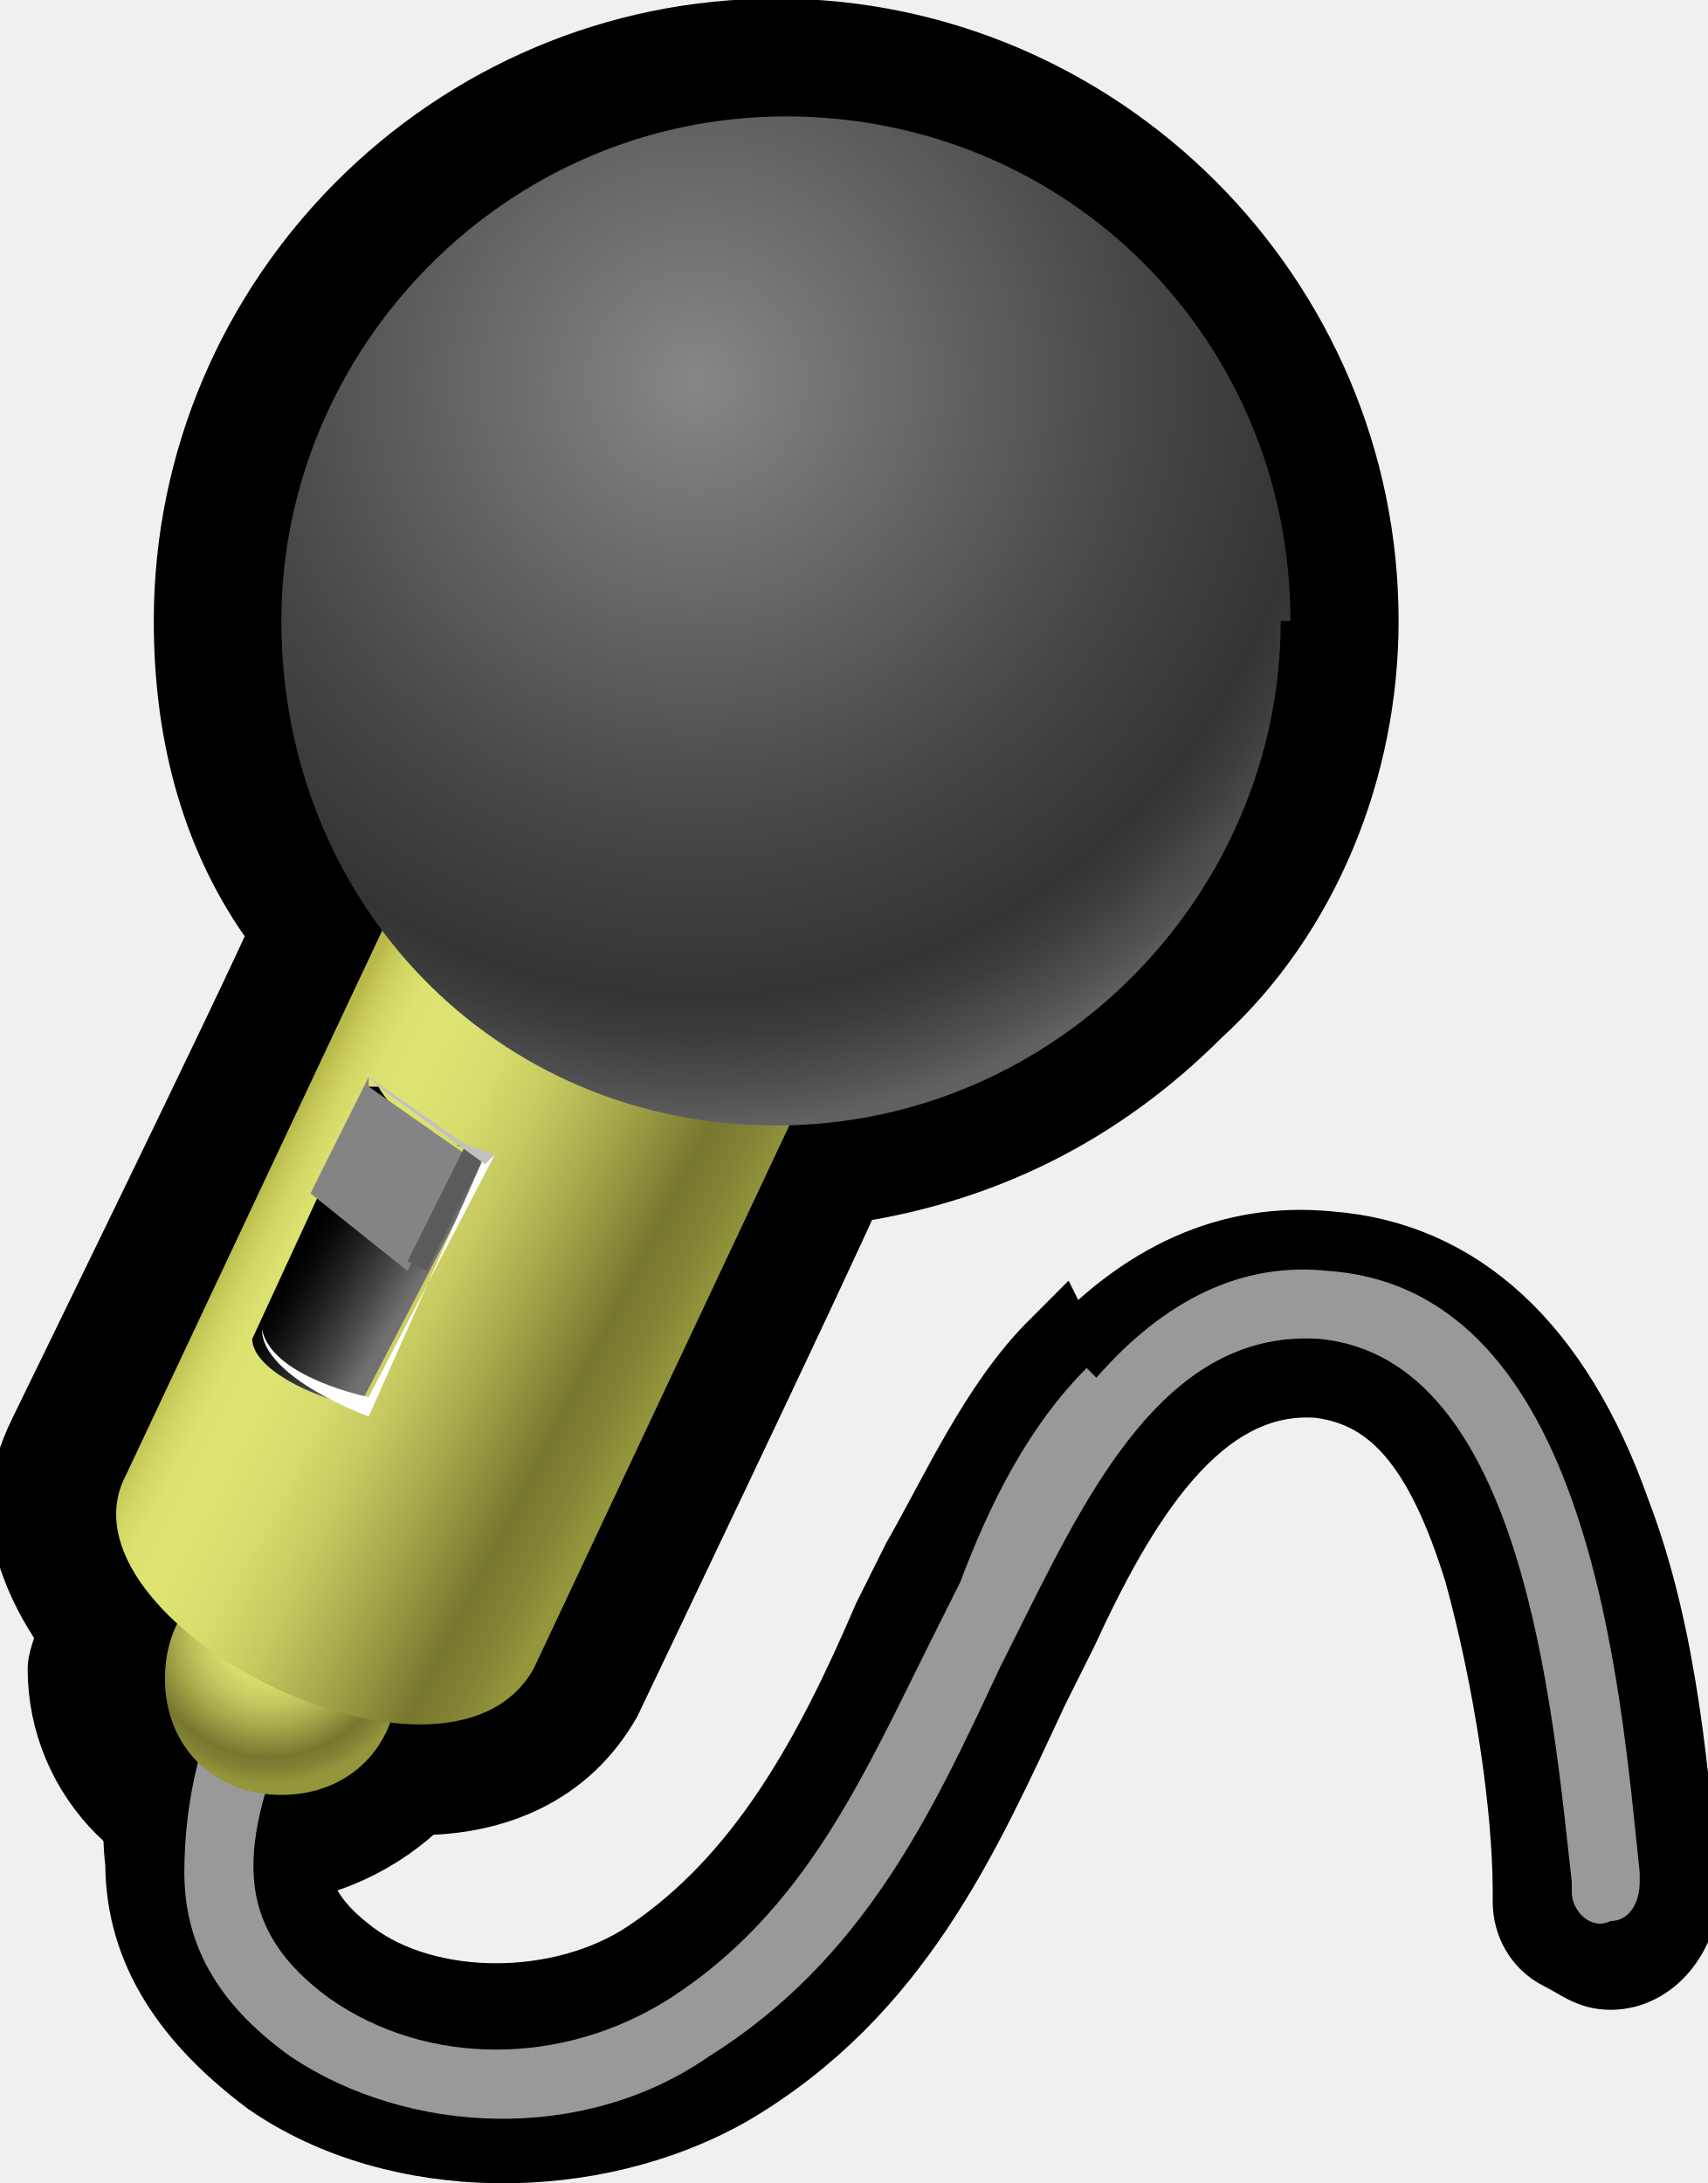
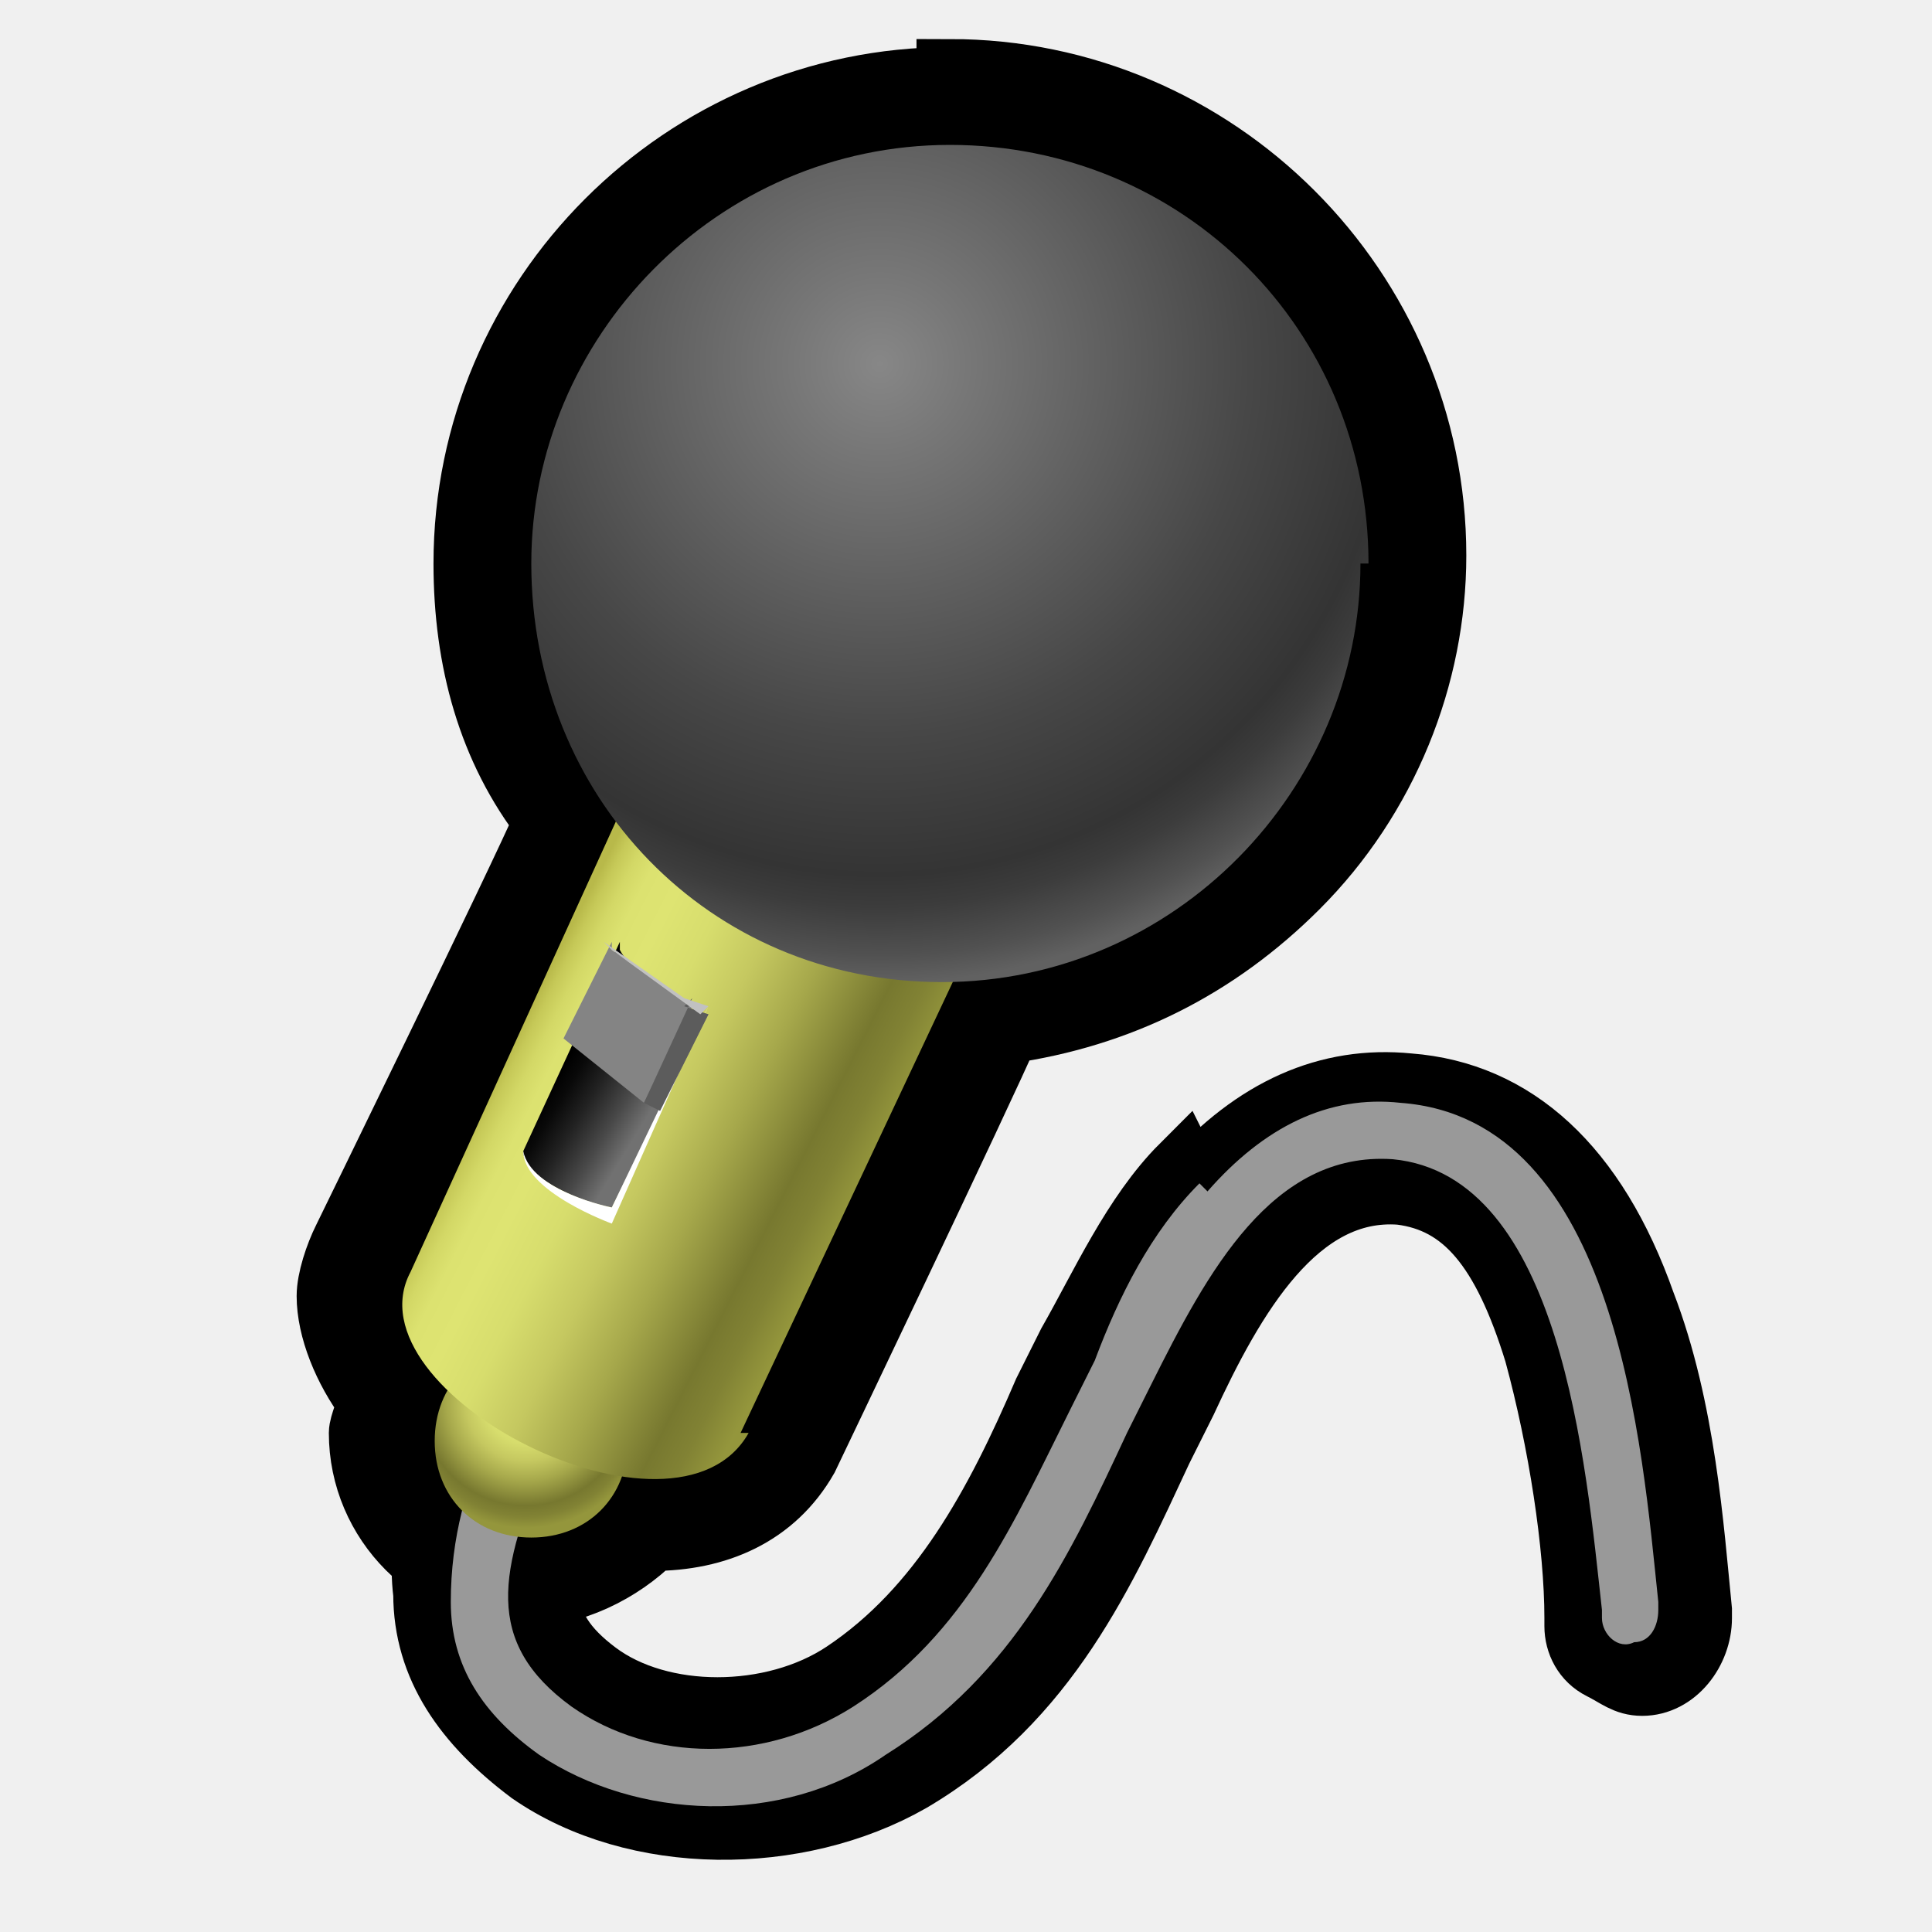
- <svg width="17.6px" height="22.5px" viewBox="0 0 17.6 22.5" xml:space="preserve">
+ <svg width="24pt" height="24pt" viewBox="0 0 24 24" xml:space="preserve">
  <g id="Layer_x0020_2" style="fill-rule:nonzero;clip-rule:nonzero;stroke:#000000;stroke-width:0.83;stroke-miterlimit:4;">
-     <path d="M8,0.4c-3.3,0-6,2.7-6,6c0,1.2,0.3,2.3,1,3.2c-0.3,0.7-2.5,5.2-2.5,5.2c-0.1,0.2-0.2,0.5-0.2,0.7c0,0.4,0.2,0.9,0.5,1.3c0,0.1-0.1,0.3-0.1,0.4c0,1.1,0.9,2,2,2c0.6,0,1.2-0.3,1.6-0.7c0.8,0,1.5-0.3,1.9-1l0,0c0,0,2.2-4.6,2.5-5.3c1.4-0.2,2.6-0.8,3.6-1.8    C13.4,9.4,14,7.9,14,6.4c0-3.3-2.7-6-6-6z" />
+     <path d="M11.8,1c-3.3,0-6,2.7-6,6c0,1.2,0.3,2.3,1,3.2c-0.3,0.7-2.5,5.2-2.5,5.2c-0.1,0.2-0.2,0.5-0.2,0.7c0,0.4,0.2,0.9,0.5,1.3c0,0.1-0.1,0.3-0.1,0.4c0,1.1,0.9,2,2,2c0.6,0,1.2-0.3,1.6-0.7c0.8,0,1.5-0.3,1.9-1l0,0c0,0,2.2-4.6,2.5-5.3c1.4-0.2,2.6-0.8,3.6-1.8    c1.1-1.1,1.7-2.6,1.7-4.1c0-3.3-2.7-6-6-6z" />
    <g>
-       <path d="M10.9,13.9c-0.6,0.6-1,1.5-1.4,2.2l-0.3,0.6c-0.6,1.4-1.3,2.7-2.5,3.5c-0.9,0.6-2.3,0.6-3.1,0c-0.8-0.6-0.8-1.2-0.2-2.6c0.2-0.4,0-0.8-0.4-1c-0.4-0.2-0.8,0-1,0.4c-0.3,0.6-0.6,1.4-0.5,2.2c0,0.9,0.5,1.6,1.3,2.2c1.3,0.9,3.3,0.9,4.7,0.1     c1.7-1,2.4-2.6,3.1-4.1l0.3-0.6c0.6-1.3,1.4-2.7,2.7-2.6c0.8,0.1,1.3,0.7,1.7,2c0.3,1.1,0.5,2.4,0.5,3.3l0,0.1c0,0.2,0.1,0.4,0.3,0.5s0.3,0.2,0.5,0.2c0.4,0,0.7-0.4,0.7-0.8l0-0.1c-0.1-1-0.2-2.5-0.7-3.8c-0.6-1.7-1.6-2.6-2.9-2.7c-1-0.1-1.9,0.3-2.7,1.2z" />
-       <path style="fill:#999999;stroke:none;" d="M11.2,14.1c-0.6,0.6-1,1.4-1.3,2.2l-0.3,0.6c-0.7,1.4-1.3,2.8-2.7,3.7c-1.1,0.7-2.5,0.7-3.5,0c-1.1-0.8-0.9-1.7-0.3-3.1c0.1-0.2,0-0.4-0.2-0.5s-0.4,0-0.5,0.2c-0.3,0.6-0.5,1.3-0.5,2.1c0,0.8,0.4,1.4,1.1,1.9c1.2,0.8,3,0.9,4.3,0     c1.6-1,2.3-2.5,3-4l0.3-0.6c0.7-1.4,1.5-2.9,3-2.8c2.1,0.2,2.4,3.8,2.6,5.6l0,0.1c0,0.2,0.2,0.4,0.4,0.3c0.2,0,0.3-0.2,0.3-0.4l0-0.1c-0.2-1.9-0.5-6-3.2-6.2c-0.9-0.1-1.7,0.3-2.4,1.1z" />
+       <path d="M14.7,14.5c-0.6,0.6-1,1.5-1.4,2.2L13,17.3c-0.6,1.4-1.3,2.7-2.5,3.5c-0.9,0.6-2.3,0.6-3.1,0c-0.8-0.6-0.8-1.2-0.2-2.6c0.2-0.4,0-0.8-0.4-1c-0.4-0.2-0.8,0-1,0.4c-0.3,0.6-0.6,1.4-0.5,2.2c0,0.9,0.5,1.6,1.3,2.2c1.3,0.9,3.3,0.9,4.7,0.1     c1.7-1,2.4-2.6,3.1-4.1l0.3-0.6c0.6-1.3,1.4-2.7,2.7-2.6c0.8,0.1,1.3,0.7,1.7,2c0.3,1.1,0.5,2.4,0.5,3.3l0,0.1c0,0.2,0.1,0.4,0.3,0.5s0.3,0.2,0.5,0.2c0.4,0,0.7-0.4,0.7-0.8l0-0.1c-0.1-1-0.2-2.5-0.7-3.8c-0.6-1.7-1.6-2.6-2.9-2.7c-1-0.1-1.9,0.3-2.7,1.2z" />
+       <path style="fill:#999999;stroke:none;" d="M14.9,14.7c-0.6,0.6-1,1.4-1.3,2.2l-0.3,0.6c-0.7,1.4-1.3,2.8-2.7,3.7c-1.1,0.7-2.5,0.7-3.5,0c-1.1-0.8-0.9-1.7-0.3-3.1c0.1-0.2,0-0.4-0.2-0.5s-0.4,0-0.5,0.2c-0.3,0.6-0.5,1.3-0.5,2.1c0,0.8,0.4,1.4,1.1,1.9c1.2,0.8,3,0.9,4.3,0     c1.6-1,2.3-2.5,3-4l0.3-0.6c0.7-1.4,1.5-2.9,3-2.8c2.1,0.2,2.4,3.8,2.6,5.6l0,0.1c0,0.2,0.2,0.4,0.4,0.3c0.2,0,0.3-0.2,0.3-0.4l0-0.1c-0.2-1.9-0.5-6-3.2-6.2c-0.9-0.1-1.7,0.3-2.4,1.1z" />
    </g>
-     <radialGradient id="aigrd1" cx="2.777" cy="16.812" r="1.574" fx="2.777" fy="16.812" gradientUnits="userSpaceOnUse">
+     <radialGradient id="aigrd1" cx="6.53" cy="17.405" r="1.574" fx="6.53" fy="17.405" gradientUnits="userSpaceOnUse">
      <stop offset="0" style="stop-color:#B8B94A" />
      <stop offset="2.898850e-002" style="stop-color:#C6C958" />
      <stop offset="7.011141e-002" style="stop-color:#D3D866" />
      <stop offset="0.121" style="stop-color:#DCE270" />
      <stop offset="0.208" style="stop-color:#DEE472" />
      <stop offset="0.33" style="stop-color:#D7DD6D" />
      <stop offset="0.474" style="stop-color:#C5C860" />
      <stop offset="0.629" style="stop-color:#A6A84B" />
      <stop offset="0.791" style="stop-color:#7F8034" />
      <stop offset="0.826" style="stop-color:#77782F" />
      <stop offset="0.91" style="stop-color:#818234" />
      <stop offset="1" style="stop-color:#94963C" />
    </radialGradient>
-     <path style="fill:url(#aigrd1);stroke:none;" d="M4.1,17.3c0,0.7-0.5,1.2-1.2,1.2c-0.7,0-1.2-0.5-1.2-1.2c0-0.7,0.5-1.2,1.2-1.2c0.7,0,1.2,0.5,1.2,1.2z" />
-     <linearGradient id="aigrd2" gradientUnits="userSpaceOnUse" x1="2.632" y1="12.321" x2="6.791" y2="14.439">
+     <path style="fill:url(#aigrd1);stroke:none;" d="M7.8,17.9c0,0.7-0.5,1.2-1.2,1.2c-0.7,0-1.2-0.5-1.2-1.2c0-0.7,0.5-1.2,1.2-1.2c0.7,0,1.2,0.5,1.2,1.2z" />
+     <linearGradient id="aigrd2" gradientUnits="userSpaceOnUse" x1="6.385" y1="12.914" x2="10.544" y2="15.032">
      <stop offset="0" style="stop-color:#B8B94A" />
      <stop offset="2.898850e-002" style="stop-color:#C6C958" />
      <stop offset="7.011141e-002" style="stop-color:#D3D866" />
      <stop offset="0.121" style="stop-color:#DCE270" />
      <stop offset="0.208" style="stop-color:#DEE472" />
      <stop offset="0.33" style="stop-color:#D7DD6D" />
      <stop offset="0.474" style="stop-color:#C5C860" />
      <stop offset="0.629" style="stop-color:#A6A84B" />
      <stop offset="0.791" style="stop-color:#7F8034" />
      <stop offset="0.826" style="stop-color:#77782F" />
      <stop offset="0.91" style="stop-color:#818234" />
      <stop offset="1" style="stop-color:#94963C" />
    </linearGradient>
-     <path style="fill:url(#aigrd2);stroke:none;" d="M5.5,17.2c-0.9,1.6-5-0.5-4.2-2l3.2-6.8l4.2,2l-3.2,6.8z" />
-     <radialGradient id="aigrd3" cx="7.174" cy="3.927" r="7.69" fx="7.174" fy="3.927" gradientUnits="userSpaceOnUse">
+     <path style="fill:url(#aigrd2);stroke:none;" d="M9.3,17.8c-0.9,1.6-5-0.5-4.2-2L8.2,9l4.2,2l-3.2,6.8z" />
+     <radialGradient id="aigrd3" cx="10.927" cy="4.52" r="7.69" fx="10.927" fy="4.52" gradientUnits="userSpaceOnUse">
      <stop offset="0" style="stop-color:#878787" />
      <stop offset="0.143" style="stop-color:#777777" />
      <stop offset="0.599" style="stop-color:#474747" />
      <stop offset="0.826" style="stop-color:#343434" />
      <stop offset="0.877" style="stop-color:#3C3C3C" />
      <stop offset="0.955" style="stop-color:#515151" />
      <stop offset="1" style="stop-color:#616161" />
    </radialGradient>
-     <path style="fill:url(#aigrd3);stroke:none;" d="M13.2,6.4c0,2.8-2.3,5.2-5.2,5.2S2.9,9.3,2.9,6.4c0-2.8,2.3-5.2,5.2-5.2s5.2,2.3,5.2,5.2z" />
-     <linearGradient id="aigrd4" gradientUnits="userSpaceOnUse" x1="3.348" y1="12.48" x2="4.389" y2="13.112">
+     <path style="fill:url(#aigrd3);stroke:none;" d="M16.9,7c0,2.8-2.3,5.2-5.2,5.2S6.6,9.9,6.6,7c0-2.8,2.3-5.2,5.2-5.2s5.2,2.3,5.2,5.2z" />
+     <linearGradient id="aigrd4" gradientUnits="userSpaceOnUse" x1="7.102" y1="13.073" x2="8.142" y2="13.705">
      <stop offset="0" style="stop-color:#000000" />
      <stop offset="0.155" style="stop-color:#090909" />
      <stop offset="0.408" style="stop-color:#222222" />
      <stop offset="0.727" style="stop-color:#494949" />
      <stop offset="1" style="stop-color:#717171" />
    </linearGradient>
-     <path style="fill:url(#aigrd4);stroke:none;" d="M3.9,11.2c0.1,0.2,0.6,0.7,1.1,0.8l-1.3,2.5c-0.5-0.1-1.1-0.4-1.1-0.7l1.2-2.6z" />
-     <path style="fill:#FFFFFF;stroke:none;" d="M5.1,11.9l-1.3,2.5c0,0-1-0.2-1.1-0.7c0,0.5,1.1,0.9,1.1,0.9l1.2-2.7z" />
-     <path style="fill:#848484;stroke:none;" d="M3.8,11.1l-0.6,1.2l1,0.8l0.6-1.2l-1-0.7z" />
-     <path style="fill:#5C5C5C;stroke:none;" d="M4.8,11.8l-0.6,1.2l0.2,0.1l0.6-1.2l-0.3-0.1z" />
-     <path style="fill:#C1C1C1;stroke:none;" d="M5.1,11.9l-0.3-0.1l-1-0.7l0.1,0.1l1.1,0.8z" />
+     <path style="fill:url(#aigrd4);stroke:none;" d="M7.7,11.8c0.1,0.2,0.6,0.7,1.1,0.8L7.6,15c-0.5-0.1-1.1-0.4-1.1-0.7l1.2-2.6z" />
+     <path style="fill:#FFFFFF;stroke:none;" d="M8.8,12.5L7.6,15c0,0-1-0.2-1.1-0.7c0,0.5,1.1,0.9,1.1,0.9l1.2-2.7z" />
+     <path style="fill:#848484;stroke:none;" d="M7.6,11.7L7,12.9l1,0.8l0.6-1.2l-1-0.7z" />
+     <path style="fill:#5C5C5C;stroke:none;" d="M8.6,12.4L8,13.7l0.2,0.1l0.6-1.2l-0.3-0.1z" />
+     <path style="fill:#C1C1C1;stroke:none;" d="M8.8,12.5l-0.3-0.1l-1-0.7l0.1,0.1l1.1,0.8z" />
+   </g>
+   <g id="Layer_x0020_3" style="fill-rule:nonzero;clip-rule:nonzero;stroke:#000000;stroke-miterlimit:4;">
+     <path style="fill:none;stroke:none;" d="M24,24H0V0h24v24z" />
  </g>
</svg>
